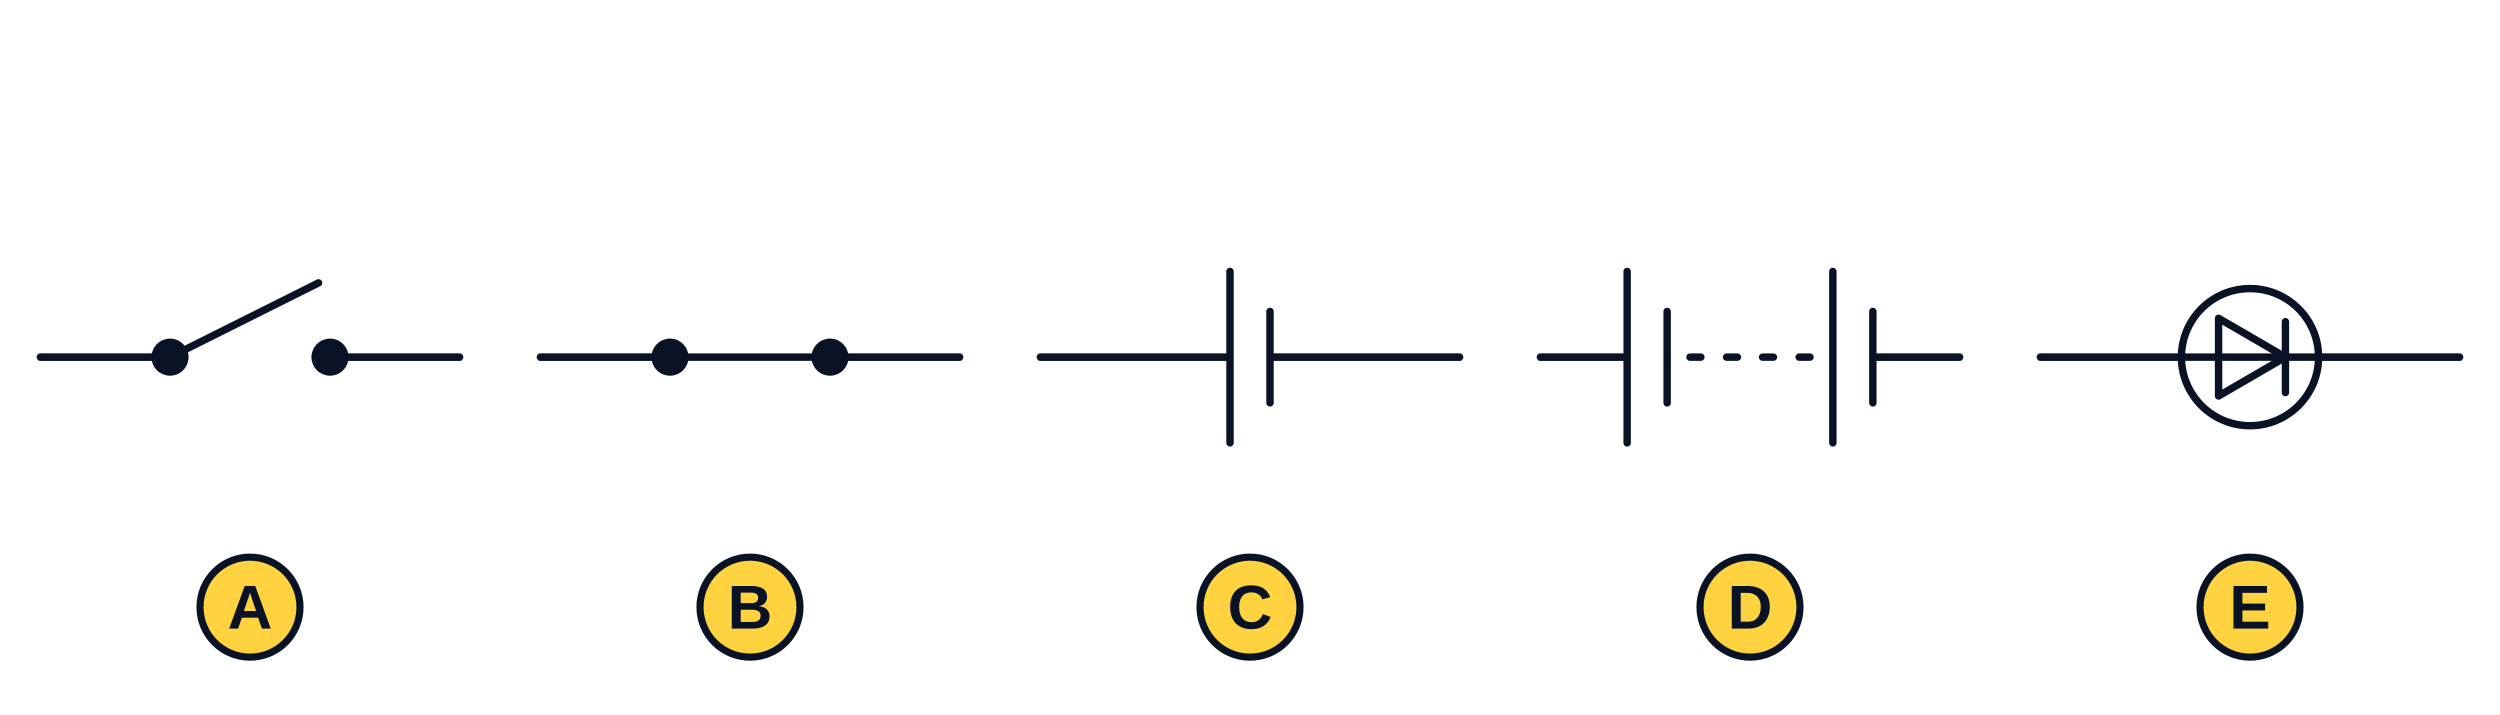
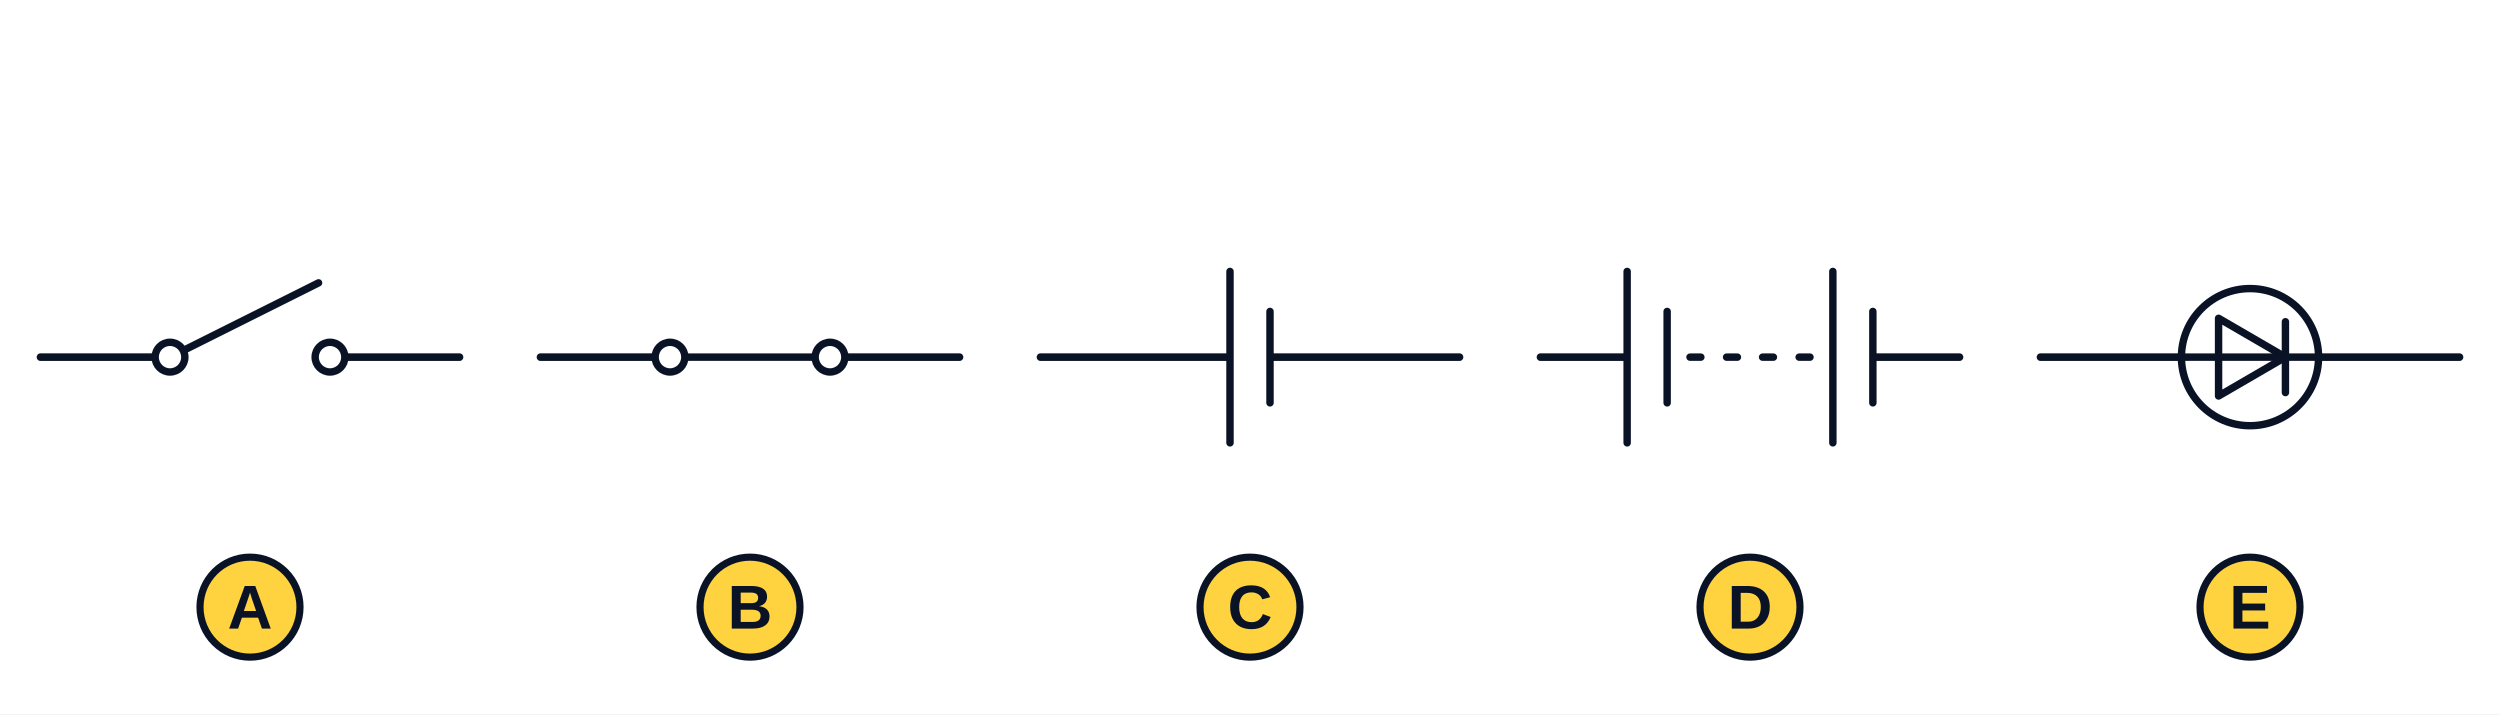
<svg xmlns="http://www.w3.org/2000/svg" viewBox="0 0 1050 300" width="1050" height="300" role="img" font-family="Arial, Helvetica, sans-serif" fill="none" stroke="#0a1326" stroke-width="3.2" stroke-linecap="round" stroke-linejoin="round">
  <rect width="1050" height="300" fill="#ffffff" stroke="none" />
  <line x1="17.0" y1="150" x2="193.0" y2="150" />
  <g transform="translate(105.0 150) scale(2.4)" stroke-width="1.3">
    <rect x="-14" y="-4" width="28" height="8" fill="#ffffff" stroke="none" />
-     <circle cx="-14" cy="0" r="2.6" fill="#0a1326" />
-     <circle cx="14" cy="0" r="2.6" fill="#0a1326" />
    <line x1="-14" y1="0" x2="12" y2="-13" />
+     <circle cx="-14" cy="0" r="2.6" fill="#ffffff" />
+     <circle cx="14" cy="0" r="2.6" fill="#ffffff" />
  </g>
  <circle cx="105" cy="255" r="21" fill="#ffd23f" stroke="#0a1326" stroke-width="3" />
  <text x="105" y="264" text-anchor="middle" font-size="26" font-weight="700" fill="#0a1326" stroke="none">A</text>
  <line x1="227.0" y1="150" x2="403.0" y2="150" />
  <g transform="translate(315.0 150) scale(2.4)" stroke-width="1.3">
    <rect x="-14" y="-4" width="28" height="8" fill="#ffffff" stroke="none" />
-     <circle cx="-14" cy="0" r="2.6" fill="#0a1326" />
-     <circle cx="14" cy="0" r="2.6" fill="#0a1326" />
    <line x1="-14" y1="0" x2="14" y2="0" />
+     <circle cx="-14" cy="0" r="2.6" fill="#ffffff" />
+     <circle cx="14" cy="0" r="2.6" fill="#ffffff" />
  </g>
  <circle cx="315" cy="255" r="21" fill="#ffd23f" stroke="#0a1326" stroke-width="3" />
  <text x="315" y="264" text-anchor="middle" font-size="26" font-weight="700" fill="#0a1326" stroke="none">B</text>
  <line x1="437.0" y1="150" x2="613.0" y2="150" />
  <g transform="translate(525.0 150) scale(2.4)" stroke-width="1.3">
    <rect x="-3.5" y="-4" width="7.0" height="8" fill="#ffffff" stroke="none" />
    <line x1="-3.5" y1="-15" x2="-3.5" y2="15" />
    <line x1="3.5" y1="-8" x2="3.5" y2="8" />
  </g>
  <circle cx="525" cy="255" r="21" fill="#ffd23f" stroke="#0a1326" stroke-width="3" />
  <text x="525" y="264" text-anchor="middle" font-size="26" font-weight="700" fill="#0a1326" stroke="none">C</text>
  <line x1="647.0" y1="150" x2="823.0" y2="150" />
  <g transform="translate(735.0 150) scale(2.4)" stroke-width="1.3">
    <rect x="-21.5" y="-4" width="43.0" height="8" fill="#ffffff" stroke="none" />
    <line x1="-21.5" y1="-15" x2="-21.5" y2="15" />
    <line x1="-14.5" y1="-8" x2="-14.5" y2="8" />
    <line x1="-10.5" y1="0" x2="-8.6" y2="0" />
    <line x1="-4.1" y1="0" x2="-2.2" y2="0" />
    <line x1="2.2" y1="0" x2="4.1" y2="0" />
    <line x1="8.6" y1="0" x2="10.5" y2="0" />
    <line x1="14.5" y1="-15" x2="14.5" y2="15" />
    <line x1="21.5" y1="-8" x2="21.5" y2="8" />
  </g>
  <circle cx="735" cy="255" r="21" fill="#ffd23f" stroke="#0a1326" stroke-width="3" />
  <text x="735" y="264" text-anchor="middle" font-size="26" font-weight="700" fill="#0a1326" stroke="none">D</text>
  <line x1="857.0" y1="150" x2="1033.0" y2="150" />
  <g transform="translate(945.0 150) scale(2.4)" stroke-width="1.3">
    <rect x="-12" y="-4" width="24" height="8" fill="#ffffff" stroke="none" />
    <circle r="12" />
    <line x1="-12" y1="0" x2="12" y2="0" />
    <path d="M-5.5 -6.8 L-5.5 6.8 L6.2 0 Z" />
    <line x1="6.2" y1="-6.2" x2="6.2" y2="6.2" />
  </g>
  <circle cx="945" cy="255" r="21" fill="#ffd23f" stroke="#0a1326" stroke-width="3" />
  <text x="945" y="264" text-anchor="middle" font-size="26" font-weight="700" fill="#0a1326" stroke="none">E</text>
</svg>
